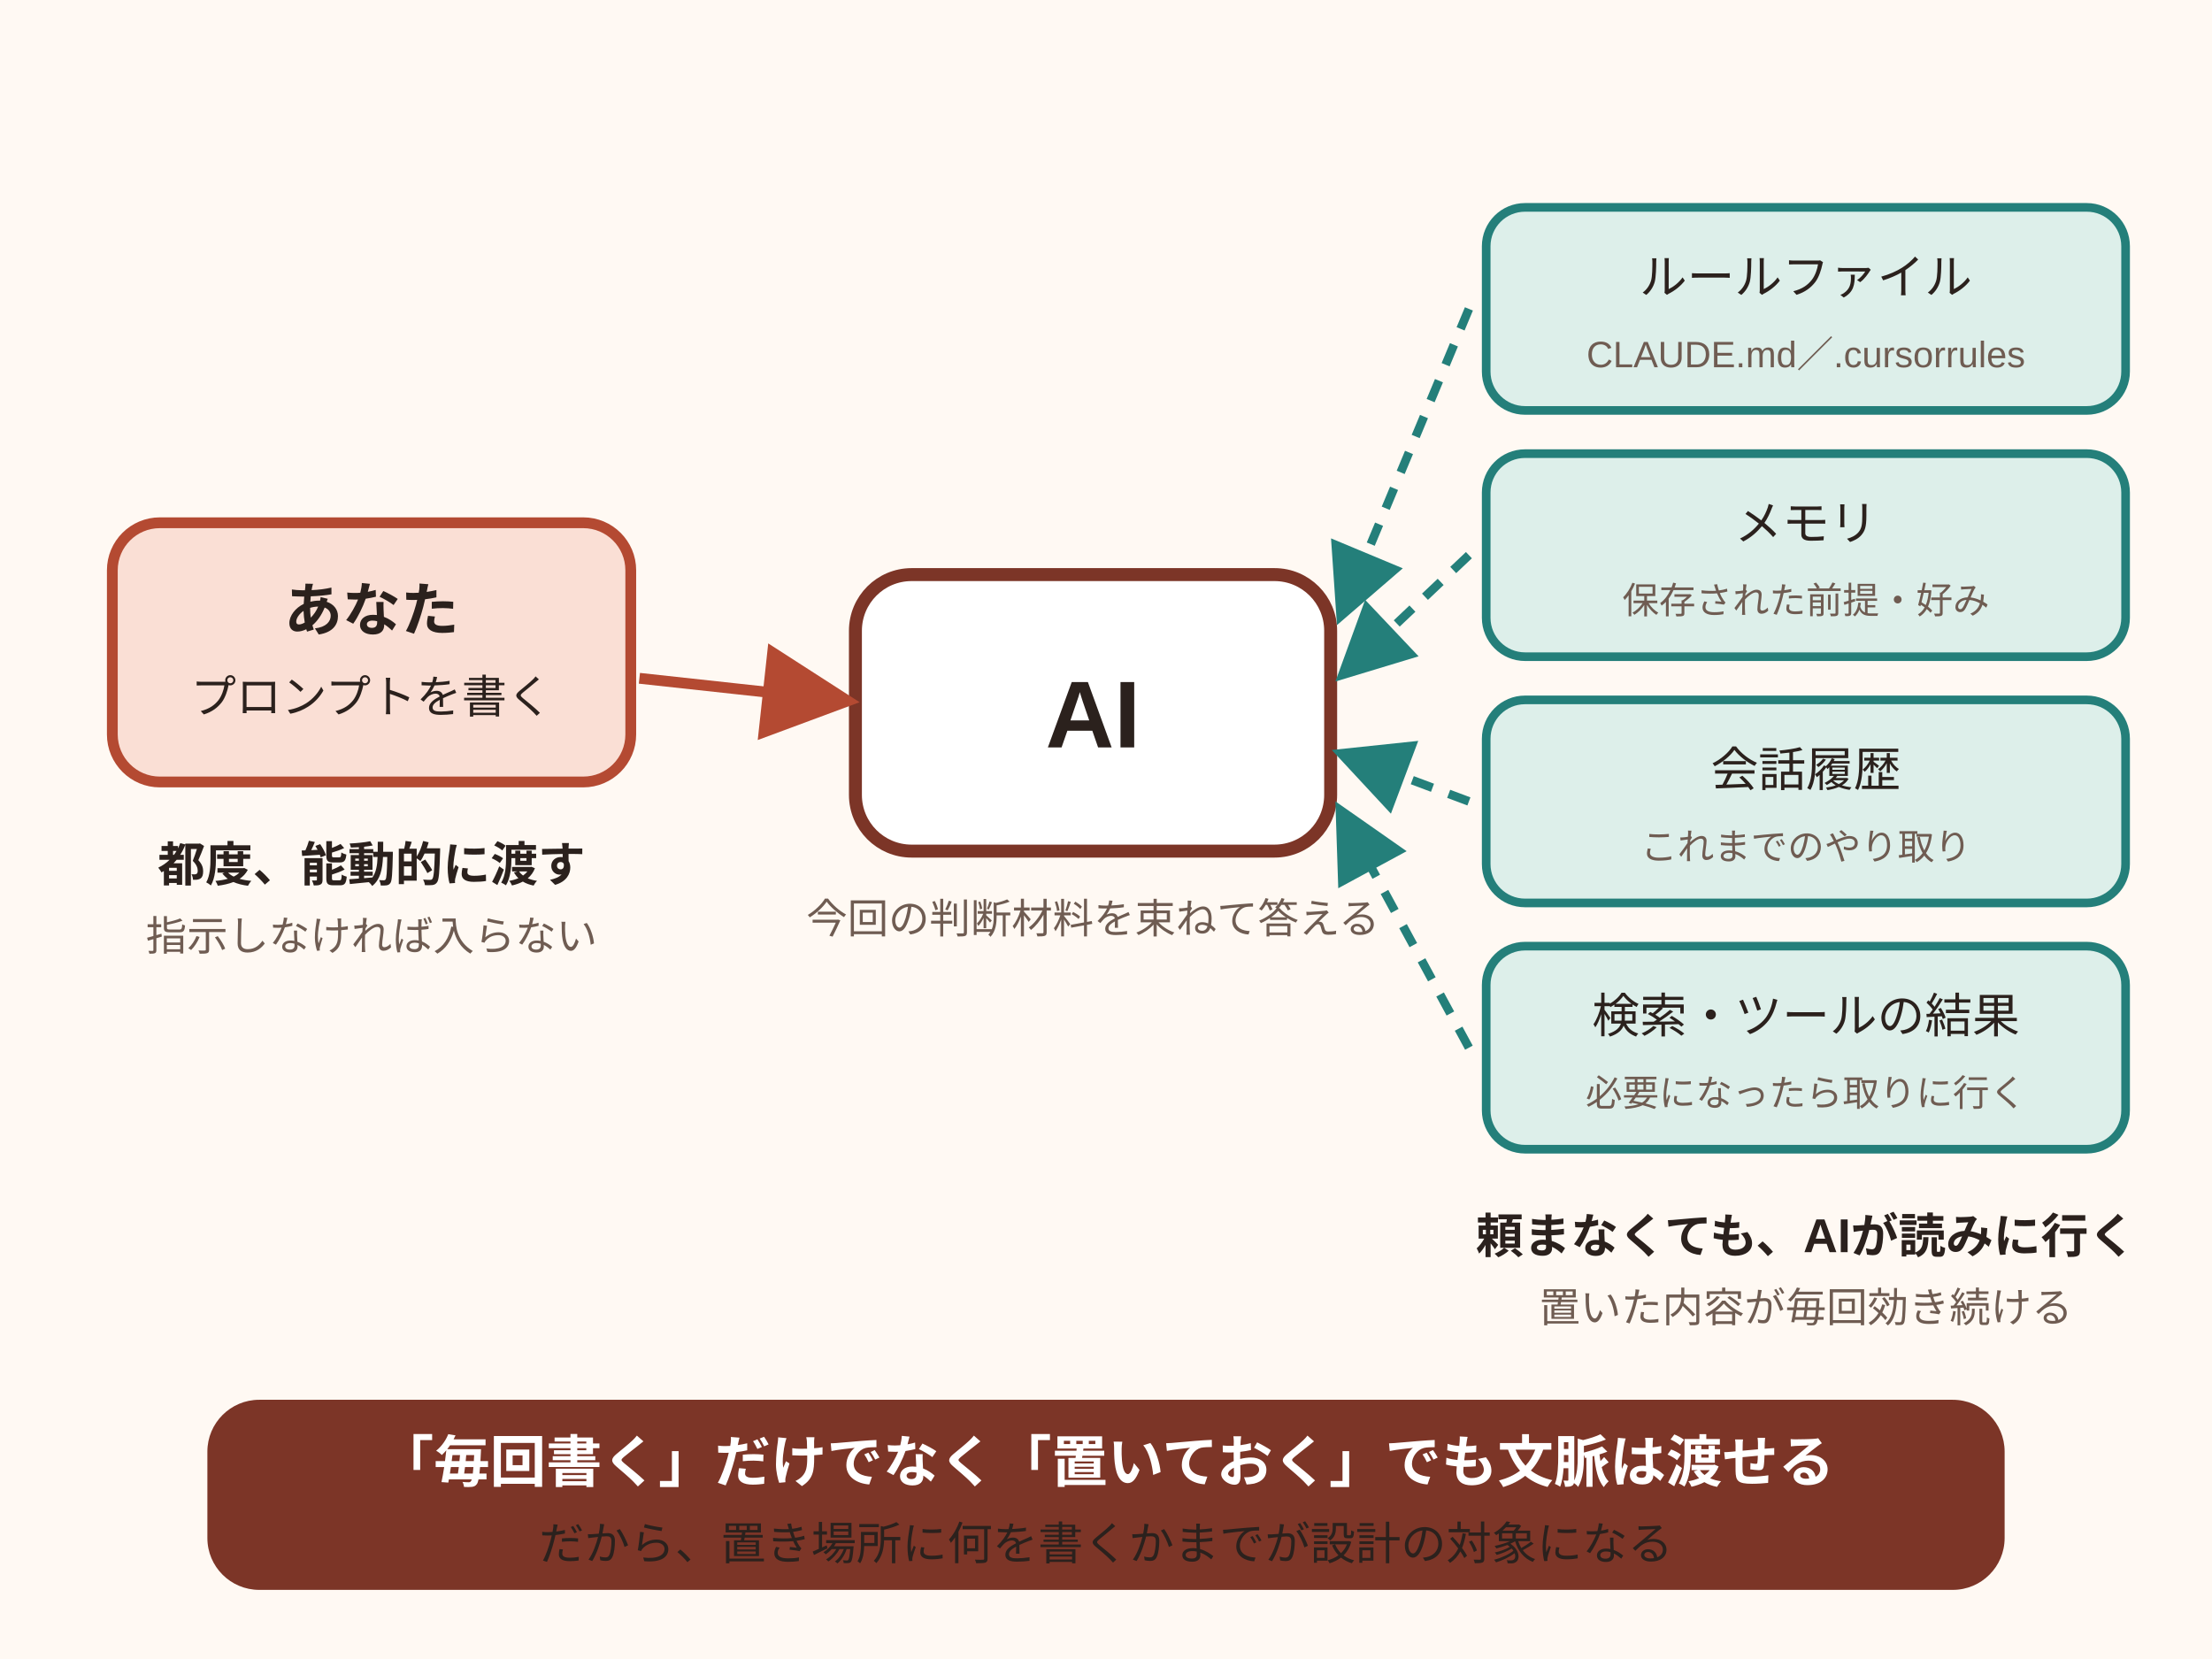
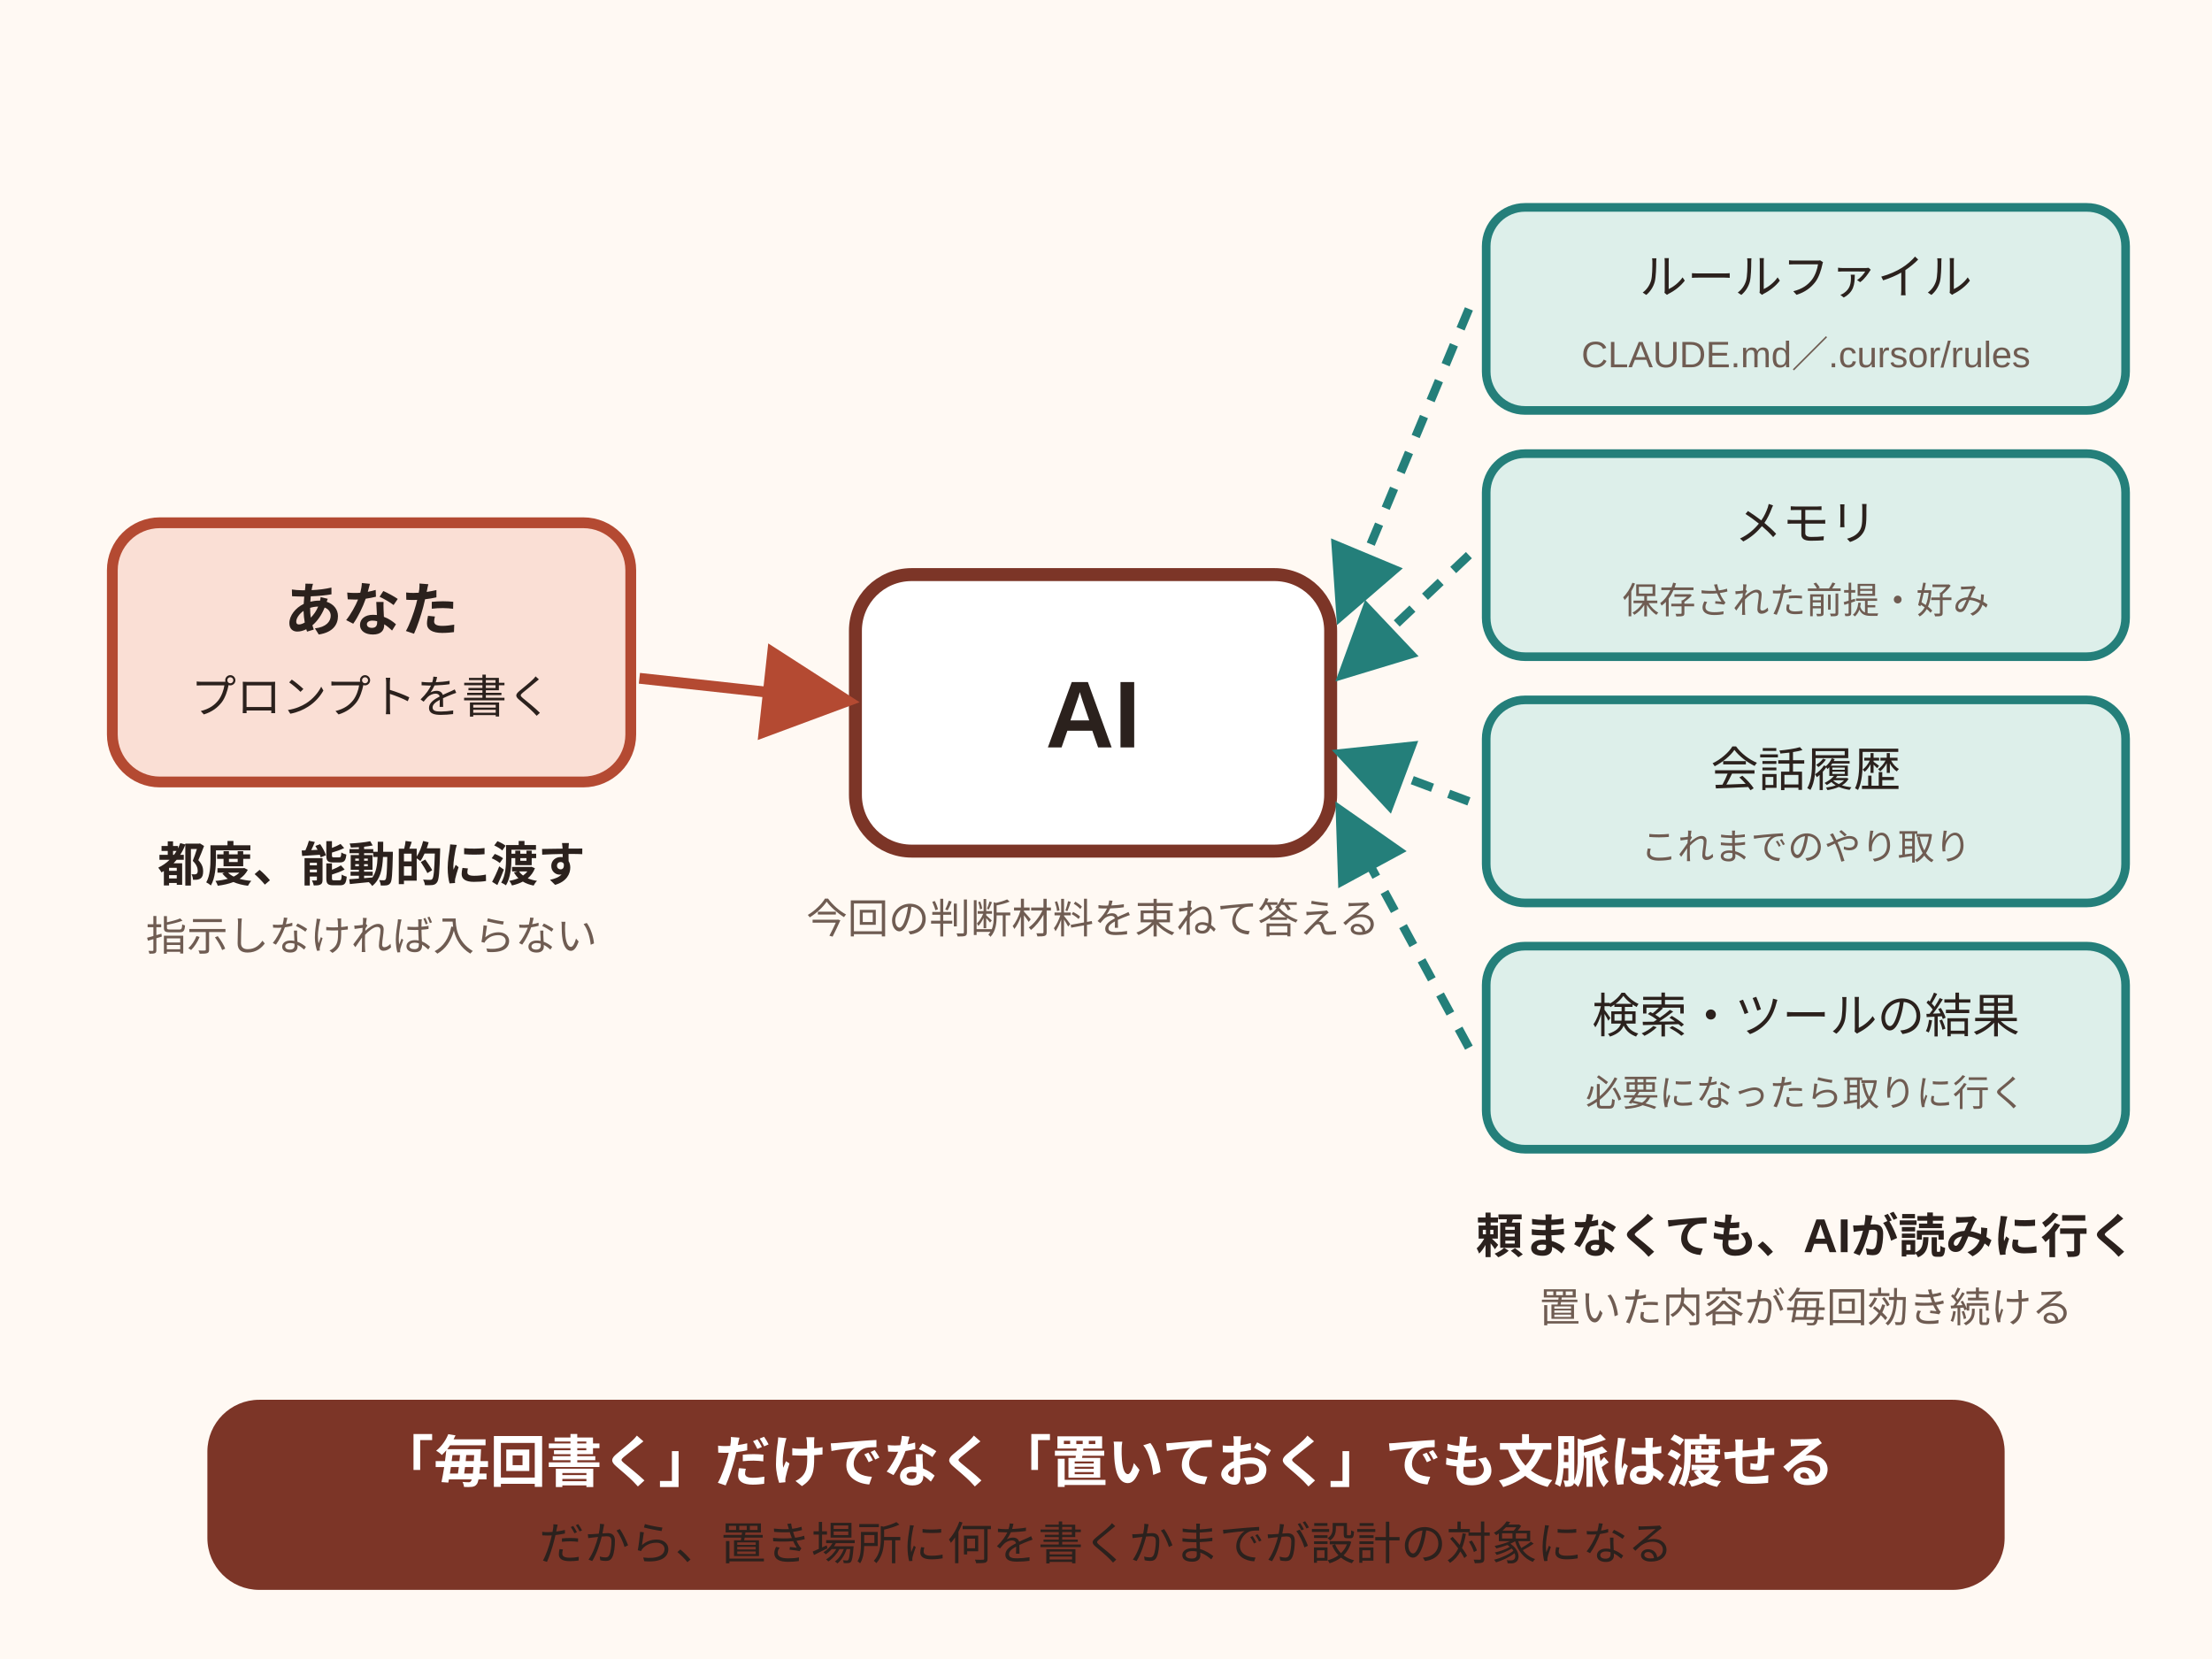
<svg xmlns="http://www.w3.org/2000/svg" width="1024" height="768" viewBox="0 0 1024 768">
  <defs>
    <style>
      text{font-family:'Hiragino Sans',Arial,sans-serif;fill:#2B211D}
      .h{font-weight:700}.m{fill:#6F5C52}.w{fill:#FFFFFF}
    </style>
    <marker id="arrR" markerWidth="9" markerHeight="9" refX="7" refY="4.5" orient="auto">
      <path d="M0,0 L9,4.5 L0,9 Z" fill="#B44A32" />
    </marker>
    <marker id="arrT" markerWidth="9" markerHeight="9" refX="7" refY="4.5" orient="auto">
      <path d="M0,0 L9,4.5 L0,9 Z" fill="#247F7A" />
    </marker>
  </defs>
  <rect width="1024" height="768" fill="#FFF9F3" />
  <rect x="396" y="266" width="220" height="128" rx="26" fill="#FFFFFF" stroke="#7C3527" stroke-width="6" />
  <text x="506" y="346" text-anchor="middle" class="h" font-size="44" fill="#7C3527">AI</text>
  <text x="506" y="432" text-anchor="middle" class="m" font-size="19">今回の判断材料を束ねて答える</text>
  <rect x="52" y="242" width="240" height="120" rx="22" fill="#FADFD5" stroke="#B44A32" stroke-width="5" />
  <text x="172" y="292" text-anchor="middle" class="h" font-size="27" fill="#B44A32">あなた</text>
  <text x="172" y="330" text-anchor="middle" font-size="21">プロンプトを書く</text>
  <line x1="296" y1="314" x2="388" y2="324" stroke="#B44A32" stroke-width="5" marker-end="url(#arrR)" />
  <text x="172" y="408" text-anchor="middle" class="h" font-size="22" fill="#B44A32">都度、能動的に渡す</text>
  <text x="172" y="440" text-anchor="middle" class="m" font-size="19">指示しなければ入らない</text>
  <rect x="688" y="96" width="296" height="94" rx="18" fill="#DDEFEA" stroke="#247F7A" stroke-width="4" />
  <text x="836" y="136" text-anchor="middle" font-size="22">ルールファイル</text>
-   <text x="836" y="170" text-anchor="middle" class="m" font-size="17">CLAUDE.md／.cursorrules</text>
+   <text x="836" y="170" text-anchor="middle" class="m" font-size="17">CLAUDE.md／.cursor/rules</text>
  <rect x="688" y="210" width="296" height="94" rx="18" fill="#DDEFEA" stroke="#247F7A" stroke-width="4" />
  <text x="836" y="250" text-anchor="middle" font-size="22">メモリ</text>
  <text x="836" y="284" text-anchor="middle" class="m" font-size="17">保存された前提・好み</text>
  <rect x="688" y="324" width="296" height="94" rx="18" fill="#DDEFEA" stroke="#247F7A" stroke-width="4" />
  <text x="836" y="364" text-anchor="middle" font-size="22">会話履歴</text>
  <text x="836" y="398" text-anchor="middle" class="m" font-size="17">これまでのやり取り</text>
  <rect x="688" y="438" width="296" height="94" rx="18" fill="#DDEFEA" stroke="#247F7A" stroke-width="4" />
  <text x="836" y="478" text-anchor="middle" font-size="22">検索・ツールの結果</text>
  <text x="836" y="512" text-anchor="middle" class="m" font-size="17">必要になったら取りに行く</text>
  <line x1="680" y1="143" x2="622" y2="282" stroke="#247F7A" stroke-width="4" stroke-dasharray="10 8" marker-end="url(#arrT)" />
  <line x1="680" y1="257" x2="624" y2="310" stroke="#247F7A" stroke-width="4" stroke-dasharray="10 8" marker-end="url(#arrT)" />
  <line x1="680" y1="371" x2="624" y2="350" stroke="#247F7A" stroke-width="4" stroke-dasharray="10 8" marker-end="url(#arrT)" />
  <line x1="680" y1="485" x2="622" y2="378" stroke="#247F7A" stroke-width="4" stroke-dasharray="10 8" marker-end="url(#arrT)" />
  <text x="836" y="580" text-anchor="middle" class="h" font-size="22" fill="#247F7A">頼まなくても、AIが読みに行く</text>
  <text x="836" y="612" text-anchor="middle" class="m" font-size="19">置いた内容が毎回効き続ける</text>
  <rect x="96" y="648" width="832" height="88" rx="24" fill="#7C3527" />
  <text x="512" y="686" text-anchor="middle" class="h w" font-size="26" fill="#FFFFFF">「毎回書く」だけでなく「置いておく」でも文脈は渡せる</text>
  <text x="512" y="722" text-anchor="middle" font-size="21" fill="#F6C9B8">だから、置き場所に何を書くかまでが設計の対象になる</text>
</svg>
